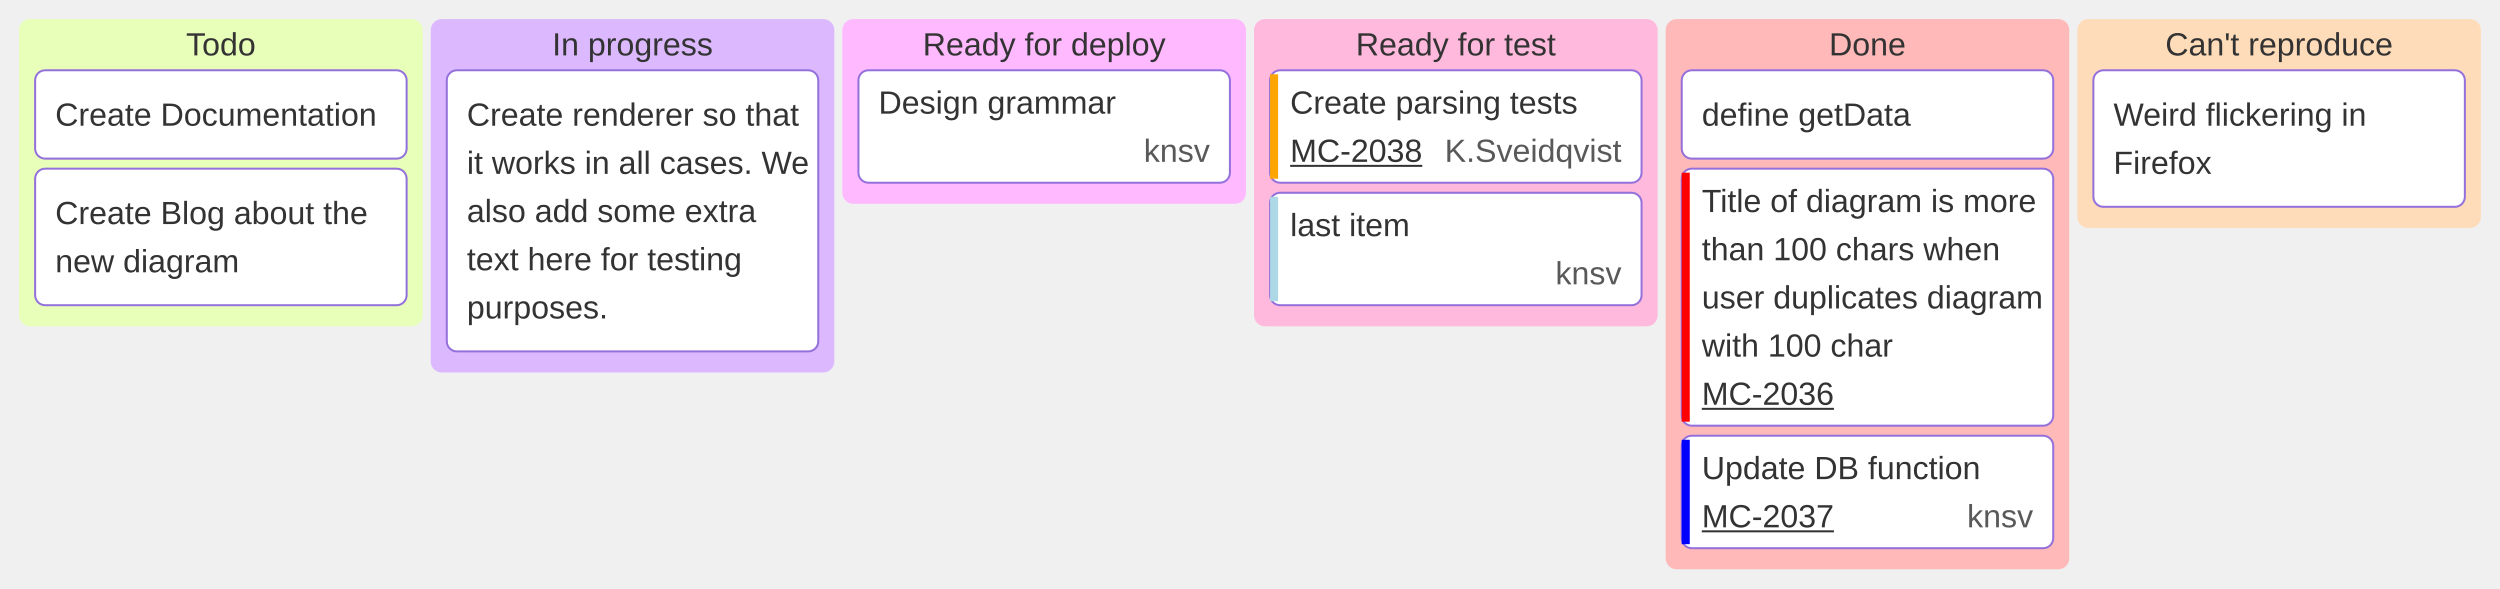
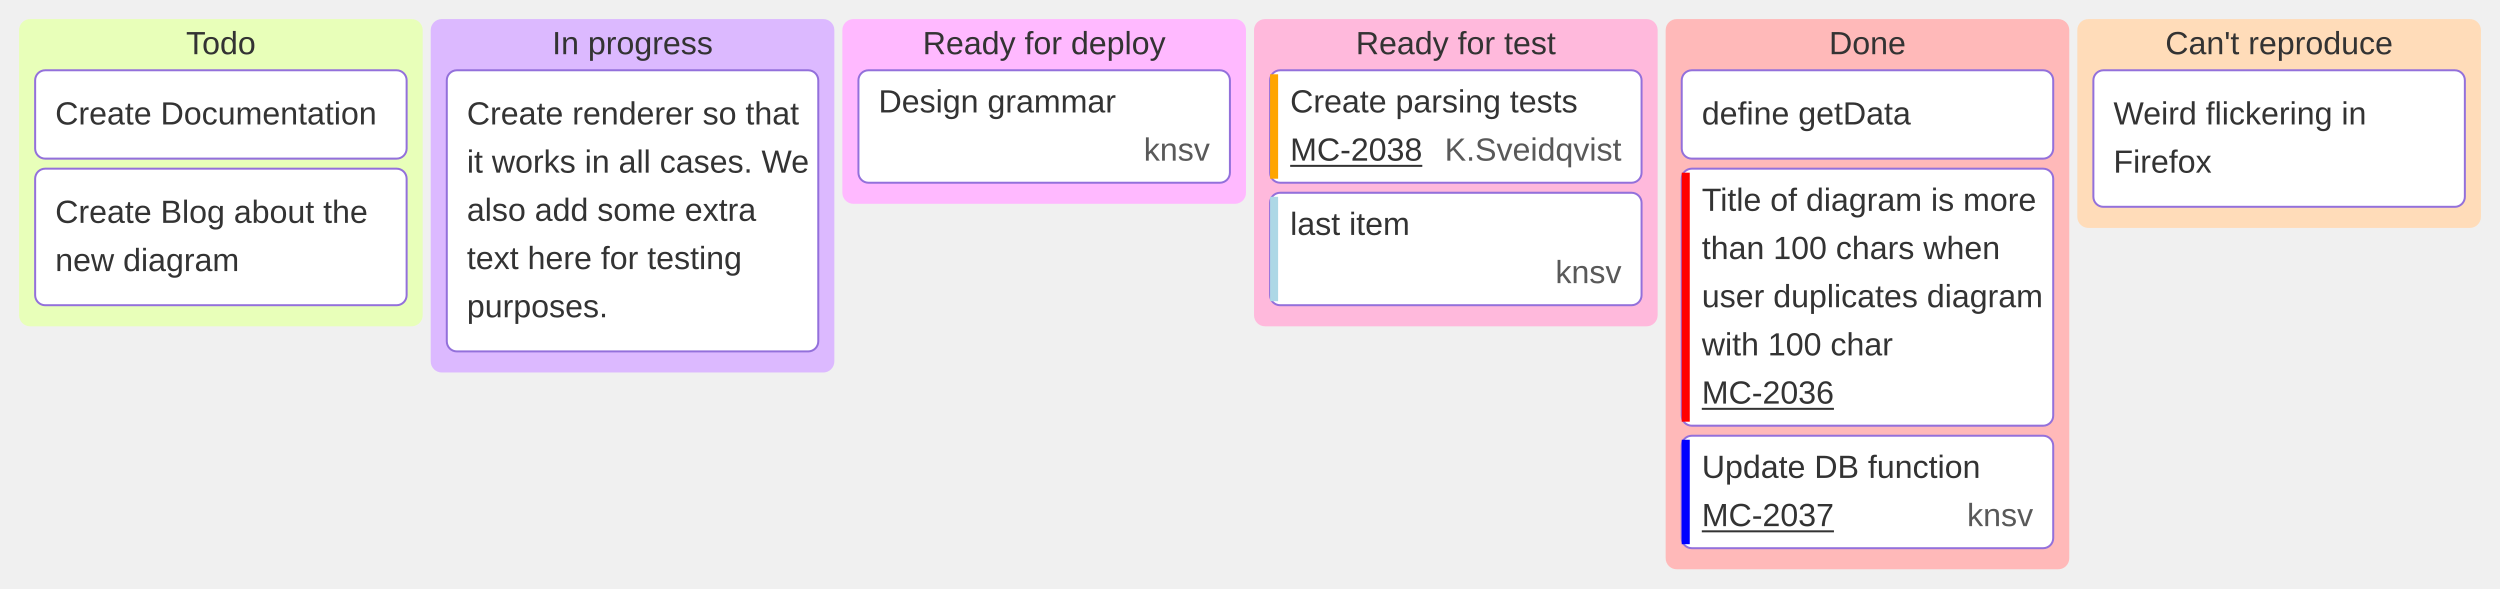
<svg xmlns="http://www.w3.org/2000/svg" id="my-svg" width="100%" class="kanban" style="max-width: 1245px; background-color: white;" viewBox="90 -310 1245 293" role="graphics-document document" aria-roledescription="kanban">
  <style>#my-svg{font-family:"trebuchet ms", verdana, arial, sans-serif;font-size:16px;}#my-svg text{font-family:"trebuchet ms", verdana, arial, sans-serif;}</style>
  <g>
    <g class="kanban">
      <g class="kanban-column">
        <rect class="kanban-section" x="100" y="-300" width="200" height="152" rx="5" ry="5" fill="#e8ffb9" stroke="#e8ffb9" stroke-width="1" />
-         <text class="kanban-section-title" x="200" y="-282.4" text-anchor="middle" font-size="16" fill="#333">Todo</text>
+         <text class="kanban-section-title" x="200" y="-283" text-anchor="middle" font-size="16" fill="#333">Todo</text>
        <rect class="kanban-item" x="107.5" y="-275" width="185" height="44" rx="5" ry="5" fill="white" stroke="#9370DB" stroke-width="1" />
-         <text class="kanban-label" x="117.5" y="-247.4" text-anchor="start" font-size="16" fill="#333">Create Documentation</text>
+         <text class="kanban-label" x="117.5" y="-248" text-anchor="start" font-size="16" fill="#333">Create Documentation</text>
        <rect class="kanban-item" x="107.5" y="-226" width="185" height="68" rx="5" ry="5" fill="white" stroke="#9370DB" stroke-width="1" />
-         <text class="kanban-label" x="117.5" y="-198.4" text-anchor="start" font-size="16" fill="#333">
-           <tspan x="117.5" y="-198.4">Create Blog about the</tspan>
-           <tspan x="117.5" y="-174.4">new diagram</tspan>
+         <text class="kanban-label" x="117.5" y="-199" text-anchor="start" font-size="16" fill="#333">
+           <tspan x="117.5" y="-199">Create Blog about the</tspan>
+           <tspan x="117.5" y="-175">new diagram</tspan>
        </text>
      </g>
      <g class="kanban-column">
        <rect class="kanban-section" x="305" y="-300" width="200" height="175" rx="5" ry="5" fill="#dcb9ff" stroke="#dcb9ff" stroke-width="1" />
-         <text class="kanban-section-title" x="405" y="-282.4" text-anchor="middle" font-size="16" fill="#333">In progress</text>
+         <text class="kanban-section-title" x="405" y="-283" text-anchor="middle" font-size="16" fill="#333">In progress</text>
        <rect class="kanban-item" x="312.5" y="-275" width="185" height="140" rx="5" ry="5" fill="white" stroke="#9370DB" stroke-width="1" />
-         <text class="kanban-label" x="322.5" y="-247.4" text-anchor="start" font-size="16" fill="#333">
-           <tspan x="322.5" y="-247.4">Create renderer so that</tspan>
-           <tspan x="322.5" y="-223.4">it works in all cases. We</tspan>
-           <tspan x="322.5" y="-199.4">also add some extra</tspan>
-           <tspan x="322.5" y="-175.4">text here for testing</tspan>
-           <tspan x="322.5" y="-151.4">purposes.</tspan>
+         <text class="kanban-label" x="322.5" y="-248" text-anchor="start" font-size="16" fill="#333">
+           <tspan x="322.5" y="-248">Create renderer so that</tspan>
+           <tspan x="322.5" y="-224">it works in all cases. We</tspan>
+           <tspan x="322.5" y="-200">also add some extra</tspan>
+           <tspan x="322.5" y="-176">text here for testing</tspan>
+           <tspan x="322.5" y="-152">purposes.</tspan>
        </text>
      </g>
      <g class="kanban-column">
        <rect class="kanban-section" x="510" y="-300" width="200" height="91" rx="5" ry="5" fill="#ffb9ff" stroke="#ffb9ff" stroke-width="1" />
-         <text class="kanban-section-title" x="610" y="-282.4" text-anchor="middle" font-size="16" fill="#333">Ready for deploy</text>
+         <text class="kanban-section-title" x="610" y="-283" text-anchor="middle" font-size="16" fill="#333">Ready for deploy</text>
        <rect class="kanban-item" x="517.5" y="-275" width="185" height="56" rx="5" ry="5" fill="white" stroke="#9370DB" stroke-width="1" />
-         <text class="kanban-label" x="527.5" y="-253.4" text-anchor="start" font-size="16" fill="#333">Design grammar</text>
-         <text class="kanban-assigned" x="659.602" y="-229.4" text-anchor="start" font-size="16" fill="#595959">knsv</text>
+         <text class="kanban-label" x="527.5" y="-254" text-anchor="start" font-size="16" fill="#333">Design grammar</text>
+         <text class="kanban-assigned" x="659.602" y="-230" text-anchor="start" font-size="16" fill="#595959">knsv</text>
      </g>
      <g class="kanban-column">
        <rect class="kanban-section" x="715" y="-300" width="200" height="152" rx="5" ry="5" fill="#ffb9dc" stroke="#ffb9dc" stroke-width="1" />
-         <text class="kanban-section-title" x="815" y="-282.4" text-anchor="middle" font-size="16" fill="#333">Ready for test</text>
+         <text class="kanban-section-title" x="815" y="-283" text-anchor="middle" font-size="16" fill="#333">Ready for test</text>
        <rect class="kanban-item" x="722.5" y="-275" width="185" height="56" rx="5" ry="5" fill="white" stroke="#9370DB" stroke-width="1" />
        <path d="M724.5,-273L724.5,-221" fill="none" stroke="orange" stroke-width="4" />
-         <text class="kanban-label" x="732.5" y="-253.4" text-anchor="start" font-size="16" fill="#333">Create parsing tests</text>
-         <text class="kanban-ticket" x="732.5" y="-229.4" text-anchor="start" font-size="16" fill="#333">MC-2038</text>
+         <text class="kanban-label" x="732.5" y="-254" text-anchor="start" font-size="16" fill="#333">Create parsing tests</text>
+         <text class="kanban-ticket" x="732.5" y="-230" text-anchor="start" font-size="16" fill="#333">MC-2038</text>
        <path d="M732.5,-227.4L798.305,-227.4" fill="none" stroke="#333" stroke-width="1" />
-         <text class="kanban-assigned" x="809.461" y="-229.4" text-anchor="start" font-size="16" fill="#595959">K.Sveidqvist</text>
+         <text class="kanban-assigned" x="809.461" y="-230" text-anchor="start" font-size="16" fill="#595959">K.Sveidqvist</text>
        <rect class="kanban-item" x="722.5" y="-214" width="185" height="56" rx="5" ry="5" fill="white" stroke="#9370DB" stroke-width="1" />
        <path d="M724.5,-212L724.5,-160" fill="none" stroke="lightblue" stroke-width="4" />
-         <text class="kanban-label" x="732.5" y="-192.4" text-anchor="start" font-size="16" fill="#333">last item</text>
-         <text class="kanban-assigned" x="864.602" y="-168.4" text-anchor="start" font-size="16" fill="#595959">knsv</text>
+         <text class="kanban-label" x="732.5" y="-193" text-anchor="start" font-size="16" fill="#333">last item</text>
+         <text class="kanban-assigned" x="864.602" y="-169" text-anchor="start" font-size="16" fill="#595959">knsv</text>
      </g>
      <g class="kanban-column">
        <rect class="kanban-section" x="920" y="-300" width="200" height="273" rx="5" ry="5" fill="#ffb9b9" stroke="#ffb9b9" stroke-width="1" />
-         <text class="kanban-section-title" x="1020" y="-282.4" text-anchor="middle" font-size="16" fill="#333">Done</text>
+         <text class="kanban-section-title" x="1020" y="-283" text-anchor="middle" font-size="16" fill="#333">Done</text>
        <rect class="kanban-item" x="927.5" y="-275" width="185" height="44" rx="5" ry="5" fill="white" stroke="#9370DB" stroke-width="1" />
-         <text class="kanban-label" x="937.5" y="-247.4" text-anchor="start" font-size="16" fill="#333">define getData</text>
+         <text class="kanban-label" x="937.5" y="-248" text-anchor="start" font-size="16" fill="#333">define getData</text>
        <rect class="kanban-item" x="927.5" y="-226" width="185" height="128" rx="5" ry="5" fill="white" stroke="#9370DB" stroke-width="1" />
        <path d="M929.5,-224L929.5,-100" fill="none" stroke="red" stroke-width="4" />
-         <text class="kanban-label" x="937.5" y="-204.4" text-anchor="start" font-size="16" fill="#333">
-           <tspan x="937.5" y="-204.4">Title of diagram is more</tspan>
-           <tspan x="937.5" y="-180.4">than 100 chars when</tspan>
-           <tspan x="937.5" y="-156.4">user duplicates diagram</tspan>
-           <tspan x="937.5" y="-132.4">with 100 char</tspan>
+         <text class="kanban-label" x="937.5" y="-205" text-anchor="start" font-size="16" fill="#333">
+           <tspan x="937.5" y="-205">Title of diagram is more</tspan>
+           <tspan x="937.5" y="-181">than 100 chars when</tspan>
+           <tspan x="937.5" y="-157">user duplicates diagram</tspan>
+           <tspan x="937.5" y="-133">with 100 char</tspan>
        </text>
-         <text class="kanban-ticket" x="937.5" y="-108.4" text-anchor="start" font-size="16" fill="#333">MC-2036</text>
+         <text class="kanban-ticket" x="937.5" y="-109" text-anchor="start" font-size="16" fill="#333">MC-2036</text>
        <path d="M937.5,-106.4L1003.305,-106.4" fill="none" stroke="#333" stroke-width="1" />
        <rect class="kanban-item" x="927.5" y="-93" width="185" height="56" rx="5" ry="5" fill="white" stroke="#9370DB" stroke-width="1" />
        <path d="M929.5,-91L929.5,-39" fill="none" stroke="blue" stroke-width="4" />
-         <text class="kanban-label" x="937.5" y="-71.4" text-anchor="start" font-size="16" fill="#333">Update DB function</text>
-         <text class="kanban-ticket" x="937.5" y="-47.4" text-anchor="start" font-size="16" fill="#333">MC-2037</text>
+         <text class="kanban-label" x="937.5" y="-72" text-anchor="start" font-size="16" fill="#333">Update DB function</text>
+         <text class="kanban-ticket" x="937.5" y="-48" text-anchor="start" font-size="16" fill="#333">MC-2037</text>
        <path d="M937.5,-45.4L1003.305,-45.4" fill="none" stroke="#333" stroke-width="1" />
-         <text class="kanban-assigned" x="1069.602" y="-47.4" text-anchor="start" font-size="16" fill="#595959">knsv</text>
+         <text class="kanban-assigned" x="1069.602" y="-48" text-anchor="start" font-size="16" fill="#595959">knsv</text>
      </g>
      <g class="kanban-column">
        <rect class="kanban-section" x="1125" y="-300" width="200" height="103" rx="5" ry="5" fill="#ffdcb9" stroke="#ffdcb9" stroke-width="1" />
-         <text class="kanban-section-title" x="1225" y="-282.4" text-anchor="middle" font-size="16" fill="#333">Can't reproduce</text>
+         <text class="kanban-section-title" x="1225" y="-283" text-anchor="middle" font-size="16" fill="#333">Can't reproduce</text>
        <rect class="kanban-item" x="1132.5" y="-275" width="185" height="68" rx="5" ry="5" fill="white" stroke="#9370DB" stroke-width="1" />
-         <text class="kanban-label" x="1142.5" y="-247.4" text-anchor="start" font-size="16" fill="#333">
-           <tspan x="1142.5" y="-247.4">Weird flickering in</tspan>
-           <tspan x="1142.5" y="-223.4">Firefox</tspan>
+         <text class="kanban-label" x="1142.5" y="-248" text-anchor="start" font-size="16" fill="#333">
+           <tspan x="1142.5" y="-248">Weird flickering in</tspan>
+           <tspan x="1142.5" y="-224">Firefox</tspan>
        </text>
      </g>
    </g>
  </g>
</svg>
